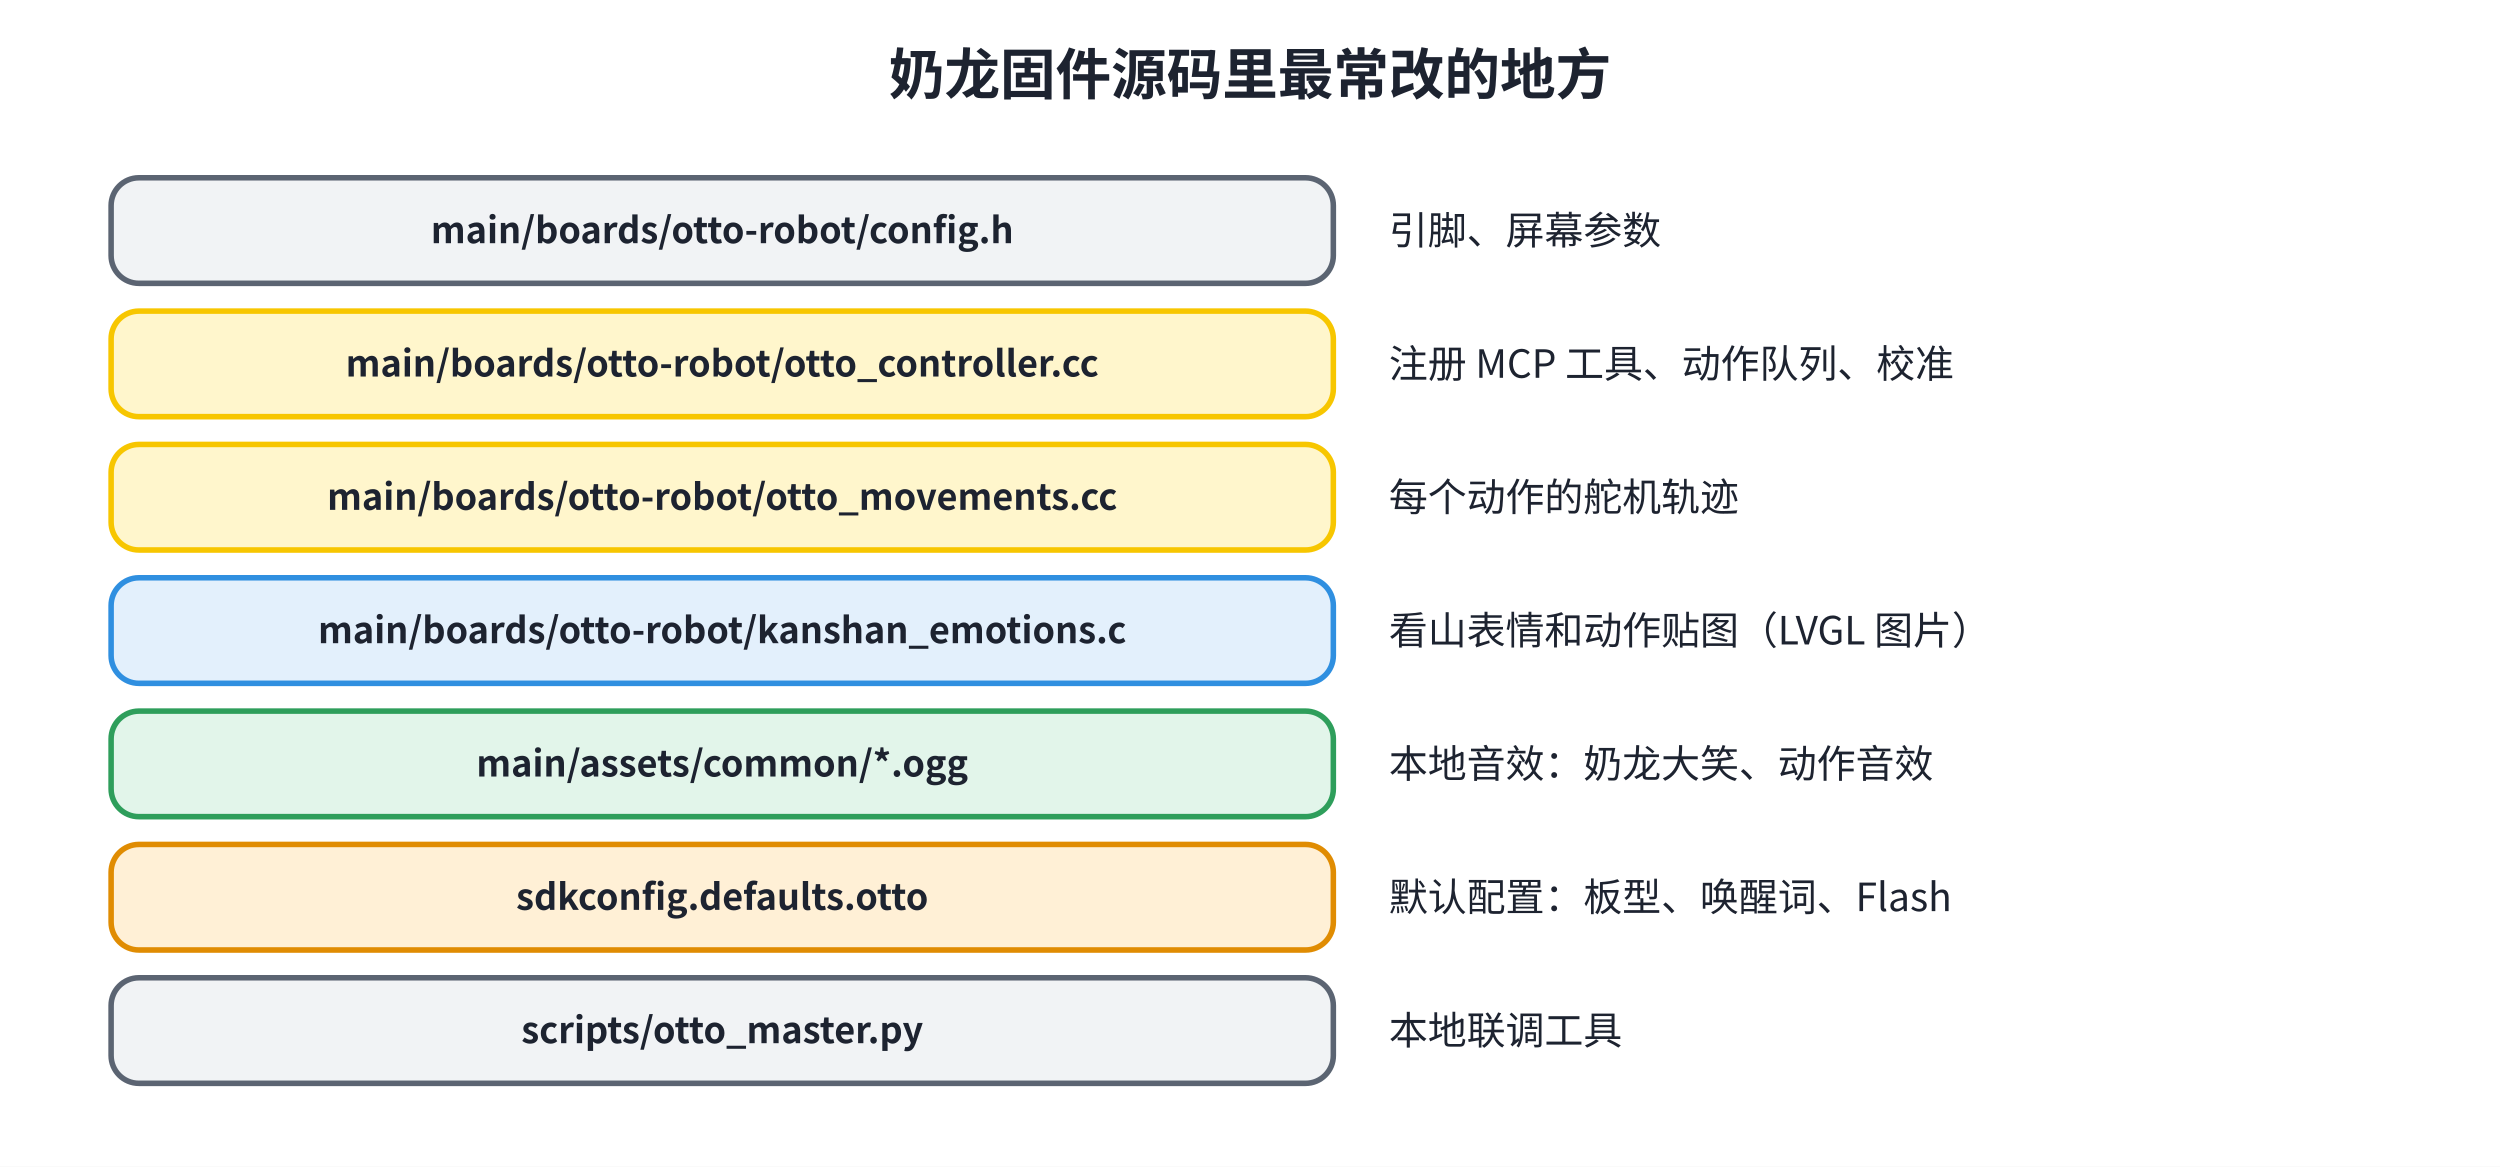
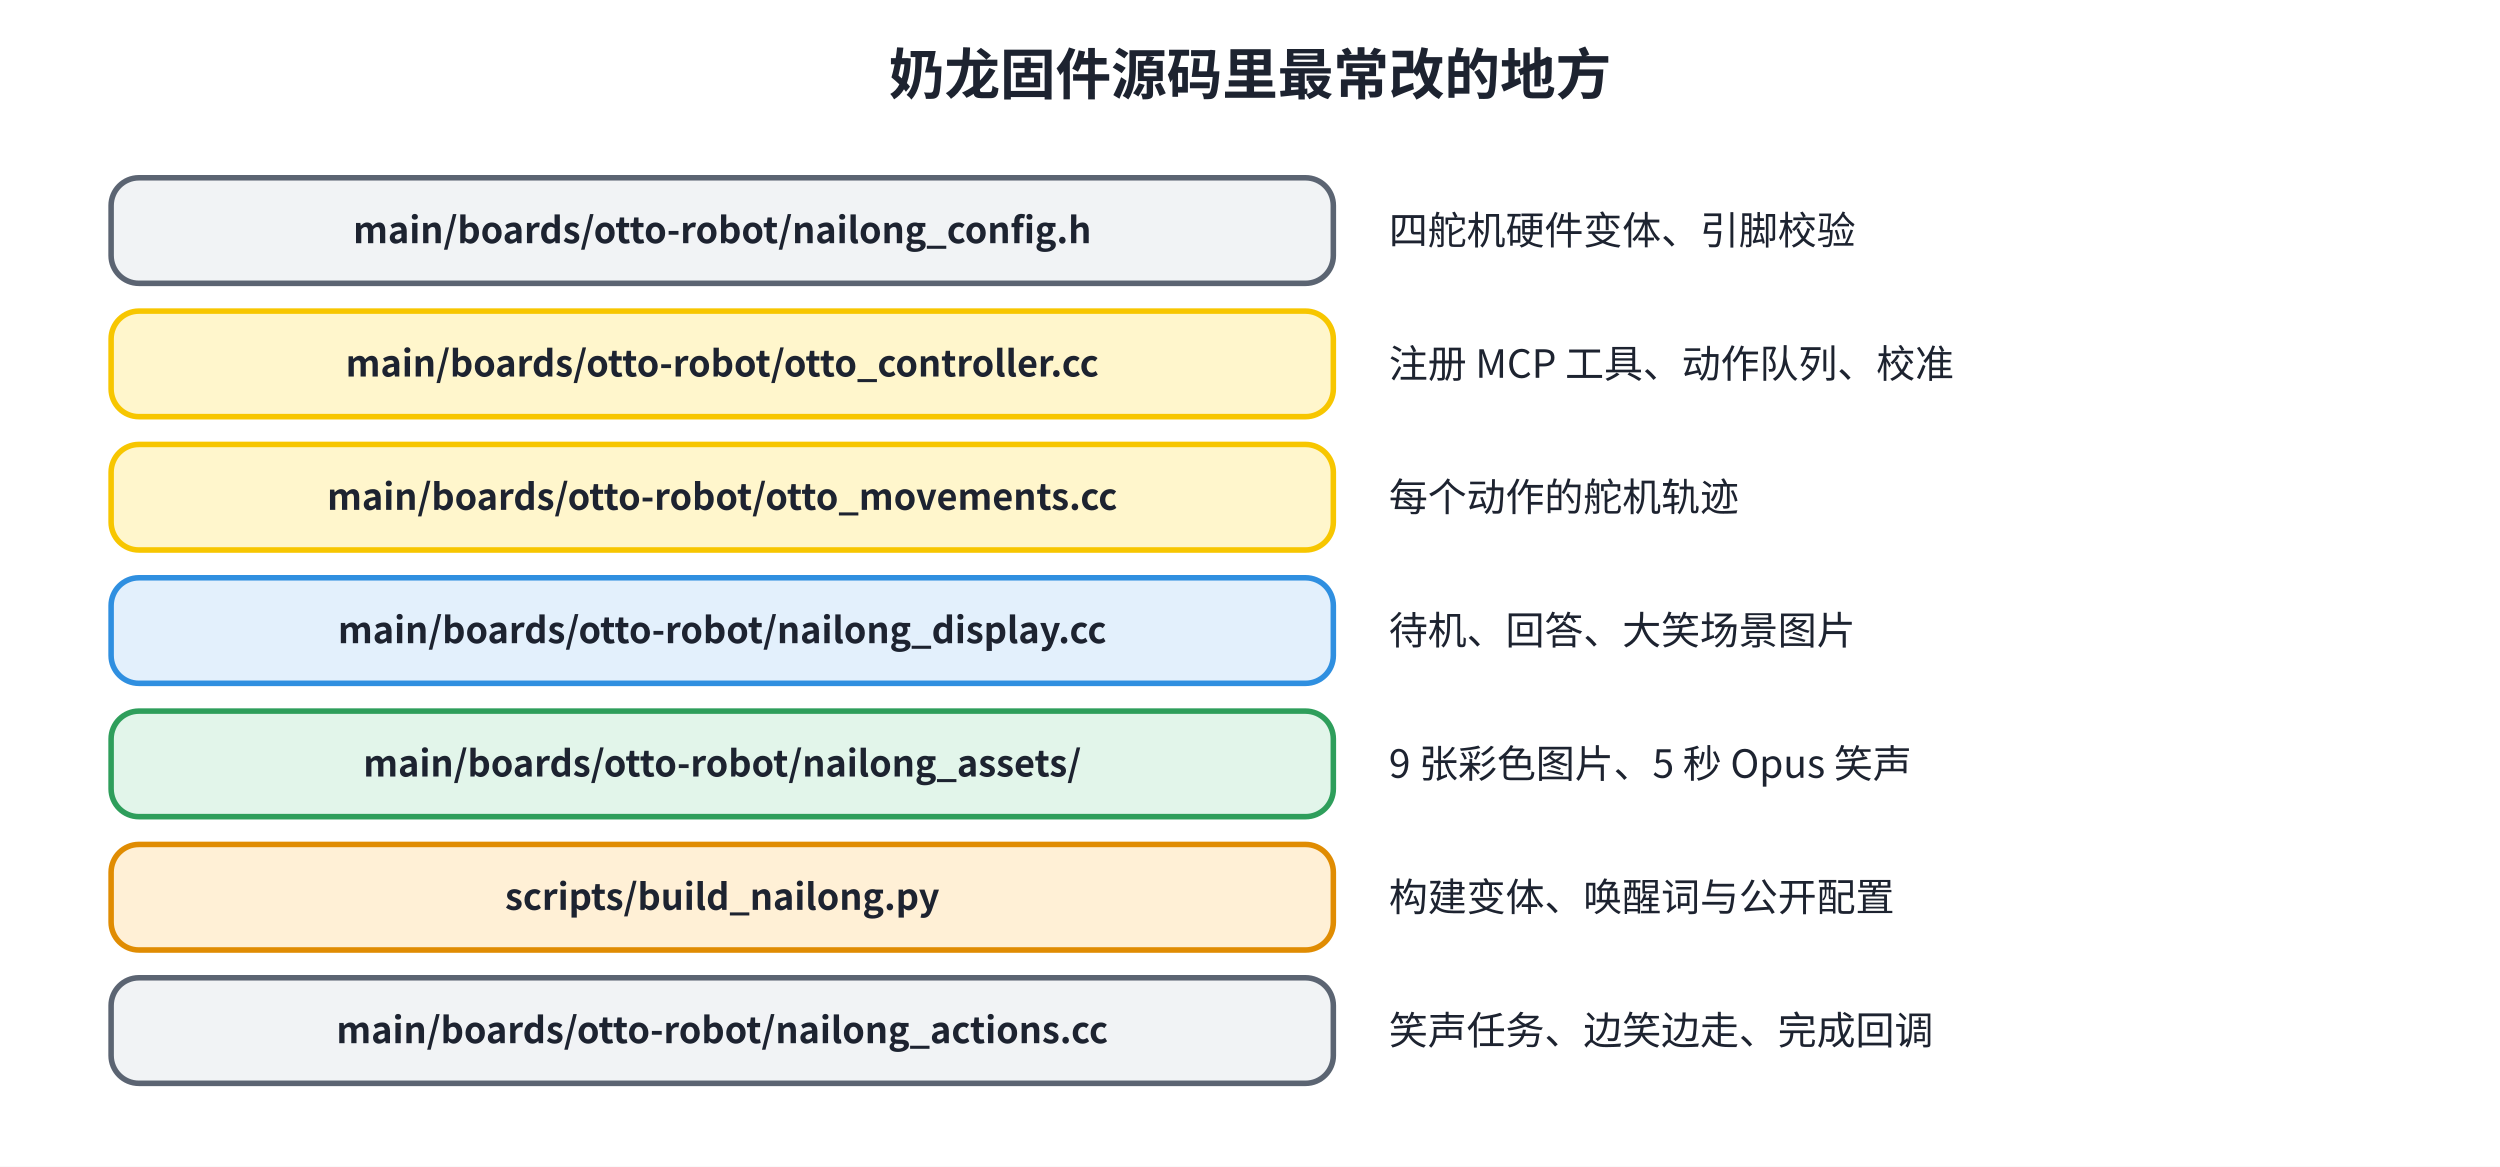
<svg xmlns="http://www.w3.org/2000/svg" viewBox="0 0 900 420" width="900" height="420">
  <defs>
    <marker id="arr" viewBox="0 0 10 10" refX="9" refY="5" markerWidth="7" markerHeight="7" orient="auto">
      <path d="M0,0 L10,5 L0,10 z" fill="#8a93a3" />
    </marker>
    <marker id="arrs" viewBox="0 0 10 10" refX="1" refY="5" markerWidth="7" markerHeight="7" orient="auto">
      <path d="M10,0 L0,5 L10,10 z" fill="#8a93a3" />
    </marker>
  </defs>
  <rect width="900" height="420" fill="#ffffff" />
  <text x="450" y="34" font-size="20" font-weight="700" fill="#1d2330" text-anchor="middle" font-family="PingFang SC, Microsoft YaHei, Noto Sans CJK SC, sans-serif">奶龙固件源码里最常改的地方</text>
  <rect x="40" y="64" width="440" height="38" rx="10" fill="#f1f3f5" stroke="#5b6472" stroke-width="2" />
-   <text x="260.0" y="87.55" font-size="13" font-weight="600" fill="#1d2330" text-anchor="middle" font-family="PingFang SC, Microsoft YaHei, Noto Sans CJK SC, sans-serif">main/boards/otto-robot/config.h</text>
-   <text x="500" y="88" font-size="14" font-weight="400" fill="#1d2330" text-anchor="start" font-family="PingFang SC, Microsoft YaHei, Noto Sans CJK SC, sans-serif">引脚、屏幕参数</text>
+   <text x="260.0" y="87.55" font-size="13" font-weight="600" fill="#1d2330" text-anchor="middle" font-family="PingFang SC, Microsoft YaHei, Noto Sans CJK SC, sans-serif">main/boards/otto-robot/nailong_config.h</text>
+   <text x="500" y="88" font-size="14" font-weight="400" fill="#1d2330" text-anchor="start" font-family="PingFang SC, Microsoft YaHei, Noto Sans CJK SC, sans-serif">四舵机硬件变体、引脚校验</text>
  <rect x="40" y="112" width="440" height="38" rx="10" fill="#fff6cc" stroke="#f7c600" stroke-width="2" />
  <text x="260.0" y="135.55" font-size="13" font-weight="600" fill="#1d2330" text-anchor="middle" font-family="PingFang SC, Microsoft YaHei, Noto Sans CJK SC, sans-serif">main/boards/otto-robot/otto_controller.cc</text>
  <text x="500" y="136" font-size="14" font-weight="400" fill="#1d2330" text-anchor="start" font-family="PingFang SC, Microsoft YaHei, Noto Sans CJK SC, sans-serif">注册 MCP 工具、动作队列、校准</text>
  <rect x="40" y="160" width="440" height="38" rx="10" fill="#fff6cc" stroke="#f7c600" stroke-width="2" />
  <text x="260.0" y="183.55" font-size="13" font-weight="600" fill="#1d2330" text-anchor="middle" font-family="PingFang SC, Microsoft YaHei, Noto Sans CJK SC, sans-serif">main/boards/otto-robot/otto_movements.cc</text>
  <text x="500" y="184" font-size="14" font-weight="400" fill="#1d2330" text-anchor="start" font-family="PingFang SC, Microsoft YaHei, Noto Sans CJK SC, sans-serif">每个动作的舵机轨迹</text>
  <rect x="40" y="208" width="440" height="38" rx="10" fill="#e3f0fc" stroke="#2f8fe0" stroke-width="2" />
-   <text x="260.0" y="231.55" font-size="13" font-weight="600" fill="#1d2330" text-anchor="middle" font-family="PingFang SC, Microsoft YaHei, Noto Sans CJK SC, sans-serif">main/boards/otto-robot/kanshan_emotions.c</text>
-   <text x="500" y="232" font-size="14" font-weight="400" fill="#1d2330" text-anchor="start" font-family="PingFang SC, Microsoft YaHei, Noto Sans CJK SC, sans-serif">看山表情和动作贴图（LVGL 图片）</text>
+   <text x="260.0" y="231.55" font-size="13" font-weight="600" fill="#1d2330" text-anchor="middle" font-family="PingFang SC, Microsoft YaHei, Noto Sans CJK SC, sans-serif">main/boards/otto-robot/nailong_display.cc</text>
+   <text x="500" y="232" font-size="14" font-weight="400" fill="#1d2330" text-anchor="start" font-family="PingFang SC, Microsoft YaHei, Noto Sans CJK SC, sans-serif">待机、回答、大笑场景图片</text>
  <rect x="40" y="256" width="440" height="38" rx="10" fill="#e2f5ea" stroke="#2e9e5b" stroke-width="2" />
-   <text x="260.0" y="279.55" font-size="13" font-weight="600" fill="#1d2330" text-anchor="middle" font-family="PingFang SC, Microsoft YaHei, Noto Sans CJK SC, sans-serif">main/assets/common/*.ogg</text>
-   <text x="500" y="280" font-size="14" font-weight="400" fill="#1d2330" text-anchor="start" font-family="PingFang SC, Microsoft YaHei, Noto Sans CJK SC, sans-serif">本地音效：奶龙大笑、动作音效</text>
+   <text x="260.0" y="279.55" font-size="13" font-weight="600" fill="#1d2330" text-anchor="middle" font-family="PingFang SC, Microsoft YaHei, Noto Sans CJK SC, sans-serif">main/boards/otto-robot/nailong_assets/</text>
+   <text x="500" y="280" font-size="14" font-weight="400" fill="#1d2330" text-anchor="start" font-family="PingFang SC, Microsoft YaHei, Noto Sans CJK SC, sans-serif">9 张彩色图片、5 秒 Opus 笑声</text>
  <rect x="40" y="304" width="440" height="38" rx="10" fill="#fff0d6" stroke="#e08c02" stroke-width="2" />
-   <text x="260.0" y="327.55" font-size="13" font-weight="600" fill="#1d2330" text-anchor="middle" font-family="PingFang SC, Microsoft YaHei, Noto Sans CJK SC, sans-serif">sdkconfig.defaults.otto</text>
-   <text x="500" y="328" font-size="14" font-weight="400" fill="#1d2330" text-anchor="start" font-family="PingFang SC, Microsoft YaHei, Noto Sans CJK SC, sans-serif">默认配置：板型、唤醒词、Flash</text>
+   <text x="260.0" y="327.55" font-size="13" font-weight="600" fill="#1d2330" text-anchor="middle" font-family="PingFang SC, Microsoft YaHei, Noto Sans CJK SC, sans-serif">scripts/build_nailong.py</text>
+   <text x="500" y="328" font-size="14" font-weight="400" fill="#1d2330" text-anchor="start" font-family="PingFang SC, Microsoft YaHei, Noto Sans CJK SC, sans-serif">构建变体、唤醒词与公开配置</text>
  <rect x="40" y="352" width="440" height="38" rx="10" fill="#f1f3f5" stroke="#5b6472" stroke-width="2" />
-   <text x="260.0" y="375.55" font-size="13" font-weight="600" fill="#1d2330" text-anchor="middle" font-family="PingFang SC, Microsoft YaHei, Noto Sans CJK SC, sans-serif">scripts/otto_master.py</text>
-   <text x="500" y="376" font-size="14" font-weight="400" fill="#1d2330" text-anchor="start" font-family="PingFang SC, Microsoft YaHei, Noto Sans CJK SC, sans-serif">本地联调工具</text>
+   <text x="260.0" y="375.55" font-size="13" font-weight="600" fill="#1d2330" text-anchor="middle" font-family="PingFang SC, Microsoft YaHei, Noto Sans CJK SC, sans-serif">main/boards/otto-robot/nailong_actions.cc</text>
+   <text x="500" y="376" font-size="14" font-weight="400" fill="#1d2330" text-anchor="start" font-family="PingFang SC, Microsoft YaHei, Noto Sans CJK SC, sans-serif">笑声任务、边笑边走、完成回调</text>
</svg>
